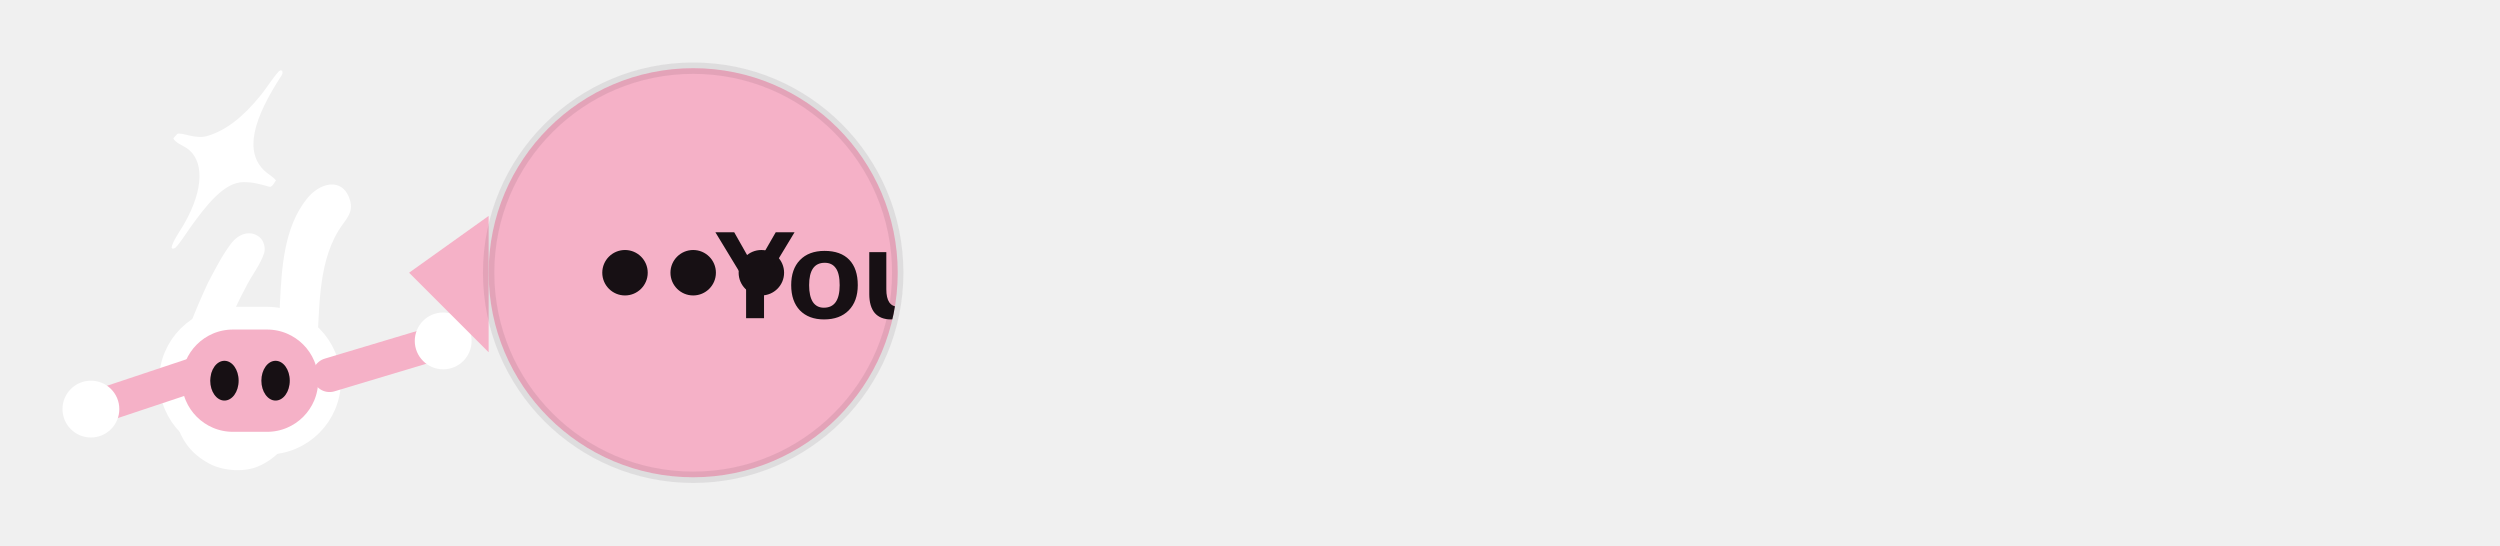
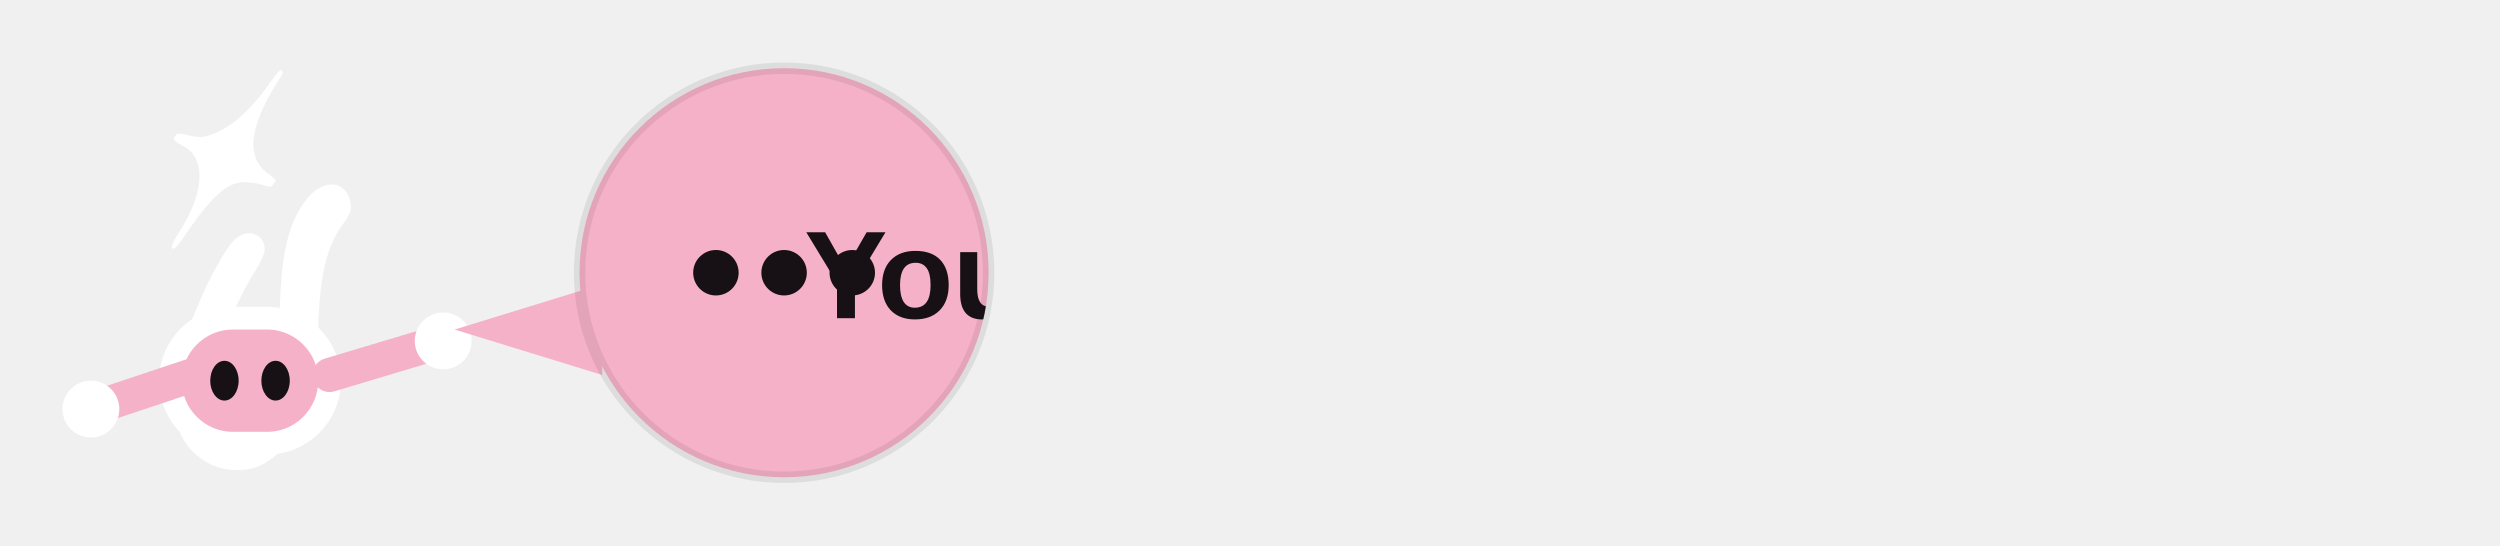
<svg xmlns="http://www.w3.org/2000/svg" width="220" height="48" viewBox="0 0 220 48" fill="none" role="img" aria-labelledby="title desc">
  <style>
    #u-mark,#u-face,#arm-left,#arm-right,#speech-motion,#bubble-tail,#thinking-dots,#message-copy,#attention-ring { transform-box: fill-box; }
    #u-mark { transform-origin: 50% 82%; animation: waiting-mark 4s cubic-bezier(.2,.8,.2,1) 1 both; }
    #u-face { transform-origin: center bottom; animation: waiting-face 4s cubic-bezier(.2,.8,.2,1) 1 both; }
    #arm-left { transform-origin: right center; animation: waiting-left-arm 4s cubic-bezier(.2,.8,.2,1) 1 both; }
    #arm-right { transform-origin: left center; animation: waiting-right-arm 4s cubic-bezier(.2,.8,.2,1) 1 both; }
    #speech-motion { transform-origin: 0 82%; animation: waiting-speech 4s cubic-bezier(.2,.8,.2,1) 1 both; }
    #bubble-surface,#bubble-clip-rect { animation: waiting-width 4s cubic-bezier(.2,.8,.2,1) 1 both; }
    #thinking-dots { animation: waiting-dots 4s ease 1 both; }
    #thinking-dots circle { transform-box: fill-box; transform-origin:center; animation: dot-pulse .66s ease-in-out infinite alternate; }
    #thinking-dots circle:nth-child(2) { animation-delay:.12s; }
    #thinking-dots circle:nth-child(3) { animation-delay:.24s; }
    #message-copy { animation: waiting-copy 4s ease 1 both; }
    #attention-ring { transform-origin:center; animation: waiting-ring 1.6s ease-out 2 both; }
    @keyframes waiting-mark { 0%,5%,22%,100% { transform:translateY(0) scale(1); } 9% { transform:translateY(1px) scale(1.035,.965); } 14% { transform:translateY(-1.5px) scale(.97,1.055); } 19% { transform:translateY(.4px) scale(1.016,.987); } }
    @keyframes waiting-face { 0%,5% { opacity:0; transform:translateY(6px) scale(.68); } 18% { opacity:1; transform:translateY(-2px) scale(1.08); } 23%,100% { opacity:1; transform:translateY(0) scale(1); } }
    @keyframes waiting-speech { 0%,16% { opacity:0; transform:translateX(-8px) scale(.82); } 24%,100% { opacity:1; transform:translateX(0) scale(1); } }
    @keyframes waiting-width { 0%,31% { width:36px; } 44%,100% { width:160px; } }
    @keyframes waiting-dots { 0%,17% { opacity:0; } 23%,32% { opacity:1; } 41%,100% { opacity:0; } }
    @keyframes waiting-copy { 0%,38% { opacity:0; transform:translateX(4px); } 47%,100% { opacity:1; transform:translateX(0); } }
    @keyframes waiting-left-arm { 0%,20% { opacity:0; transform:rotate(22deg) scaleX(.72); } 30%,56% { opacity:1; transform:rotate(12deg) scaleX(1); } 70%,100% { opacity:0; transform:rotate(22deg) scaleX(.72); } }
    @keyframes waiting-right-arm { 0%,20% { opacity:0; transform:rotate(10deg) scaleX(.72); } 30%,56% { opacity:1; transform:rotate(-8deg) scaleX(1.16); } 70%,100% { opacity:0; transform:rotate(-4deg) scaleX(.76); } }
    @keyframes waiting-ring { 0% { opacity:0; transform:scale(.72); } 18% { opacity:.9; } 72%,100% { opacity:0; transform:scale(1.32); } }
    @keyframes dot-pulse { from { transform:translateY(1px) scale(.82); opacity:.5; } to { transform:translateY(-1px) scale(1); opacity:1; } }
    @media (prefers-reduced-motion: reduce) {
      #u-mark,#u-face,#arm-left,#arm-right,#speech-motion,#bubble-surface,#bubble-clip-rect,#thinking-dots,#message-copy,#attention-ring,#thinking-dots circle { animation:none!important; }
      #u-face,#speech-motion,#message-copy { opacity:1; transform:none; }
      #arm-left,#arm-right,#thinking-dots,#attention-ring { opacity:0; }
      #bubble-surface,#bubble-clip-rect { width:160px; }
    }
  </style>
  <ellipse id="attention-ring" cx="22" cy="25" rx="18" ry="18" fill="none" stroke="#FF7EAA" stroke-width="1" opacity="0" />
  <g id="u-agent">
    <g id="u-mark">
      <path transform="translate(1 3) scale(.1640625)" d="M170.98 80.686C175.826 80.338 179.093 82.846 180.922 87.131C184.554 95.574 179.373 98.984 175.515 105.325C163.859 124.48 165.503 149.557 163.744 170.582C161.932 192.259 154.492 222.584 132.269 231.923C124.974 234.989 114.517 234.372 107.397 231.013C70.254 212.926 93.129 160.103 105.525 133.265C109.335 126.098 112.98 118.784 117.907 112.277C121.491 107.547 127.748 104.724 132.998 108.827C135.386 110.694 136.494 114.684 135.563 117.517C133.513 123.752 129.105 129.175 126.136 135.017C117.204 151.711 107.57 173.577 108.149 192.736C108.648 197.729 110.443 203.949 114.709 207.163C121.717 212.44 129.246 209.446 133.613 202.772C139.289 194.091 141.378 184.867 142.431 174.855C143.583 164.684 143.524 154.864 144.04 144.611C144.994 125.736 146.094 103.972 158.412 88.444C161.509 84.539 165.905 81.232 170.98 80.686Z" fill="#FFFFFF" />
      <path transform="translate(1 3) scale(.1640625)" d="M86.911 55.851C87.597 55.021 88.253 54.329 88.973 53.542C91.25 52.47 98.672 56.49 104.848 54.718C114.926 51.825 124.216 44.623 133.929 32.589C137.352 28.347 139.875 23.921 143.53 19.89C144.863 19.207 144.275 19.318 145.281 19.74C145.408 20.386 145.647 21.087 144.974 22.118C129.708 45.515 124.762 63.049 135.86 73.396C137.561 74.984 140.36 76.538 141.933 78.461L140.234 80.998C139.451 81.667 139.143 82.096 138.465 81.908C133.792 80.613 129.85 79.36 124.485 79.406C114.232 79.49 104.957 91.22 95.917 103.826C93.848 106.711 90.253 112.469 87.892 114.692C86.251 115.246 86.838 115.356 85.933 114.646C86.142 111.648 90.686 105.295 92.594 101.966C103.729 82.532 103.185 67.329 93.994 61.112C92.441 60.067 87.463 58.022 86.911 55.851Z" fill="#FFFFFF" />
    </g>
    <g id="u-face">
      <rect x="15" y="28" width="14" height="11" rx="5.5" fill="#F5B1C7" stroke="#FFFFFF" stroke-width="2" />
      <ellipse cx="19.75" cy="33.5" rx="1.25" ry="1.75" fill="#171014" />
      <ellipse cx="24.25" cy="33.5" rx="1.25" ry="1.75" fill="#171014" />
    </g>
    <g id="arm-left">
      <path d="M17 33L8 36" fill="none" stroke="#F5B1C7" stroke-width="3" stroke-linecap="round" />
      <circle cx="8" cy="36" r="2.5" fill="#FFFFFF" />
    </g>
    <g id="arm-right">
      <path d="M29 33L39 30" fill="none" stroke="#F5B1C7" stroke-width="3" stroke-linecap="round" />
      <circle cx="39" cy="30" r="2.5" fill="#FFFFFF" />
    </g>
  </g>
-   <g id="speech" transform="translate(43 6)">
+   <g id="speech" transform="translate(51 6)">
    <g id="speech-motion">
-       <path id="bubble-tail" d="M0 13L-7 18L0 25Z" fill="#F5B1C7" />
+       <path id="bubble-tail" d="M2 19L-11 23L2 27Z" fill="#F5B1C7" />
      <rect id="bubble-surface" width="36" height="36" rx="18" fill="#F5B1C7" stroke="rgba(13,10,15,.08)" />
      <clipPath id="bubble-clip">
        <rect id="bubble-clip-rect" width="36" height="36" rx="18" />
      </clipPath>
      <g clip-path="url(#bubble-clip)">
        <g id="thinking-dots" fill="#171014">
          <circle cx="12" cy="18" r="2" />
          <circle cx="18" cy="18" r="2" />
          <circle cx="24" cy="18" r="2" />
        </g>
        <text id="message-copy" x="80" y="22" fill="#171014" font-family="-apple-system, BlinkMacSystemFont, 'SF Pro Text', 'PingFang SC', 'Helvetica Neue', Arial, sans-serif" font-size="11" font-weight="650" letter-spacing="-.1" text-anchor="middle">Your turn — I’m waiting</text>
      </g>
    </g>
  </g>
</svg>
